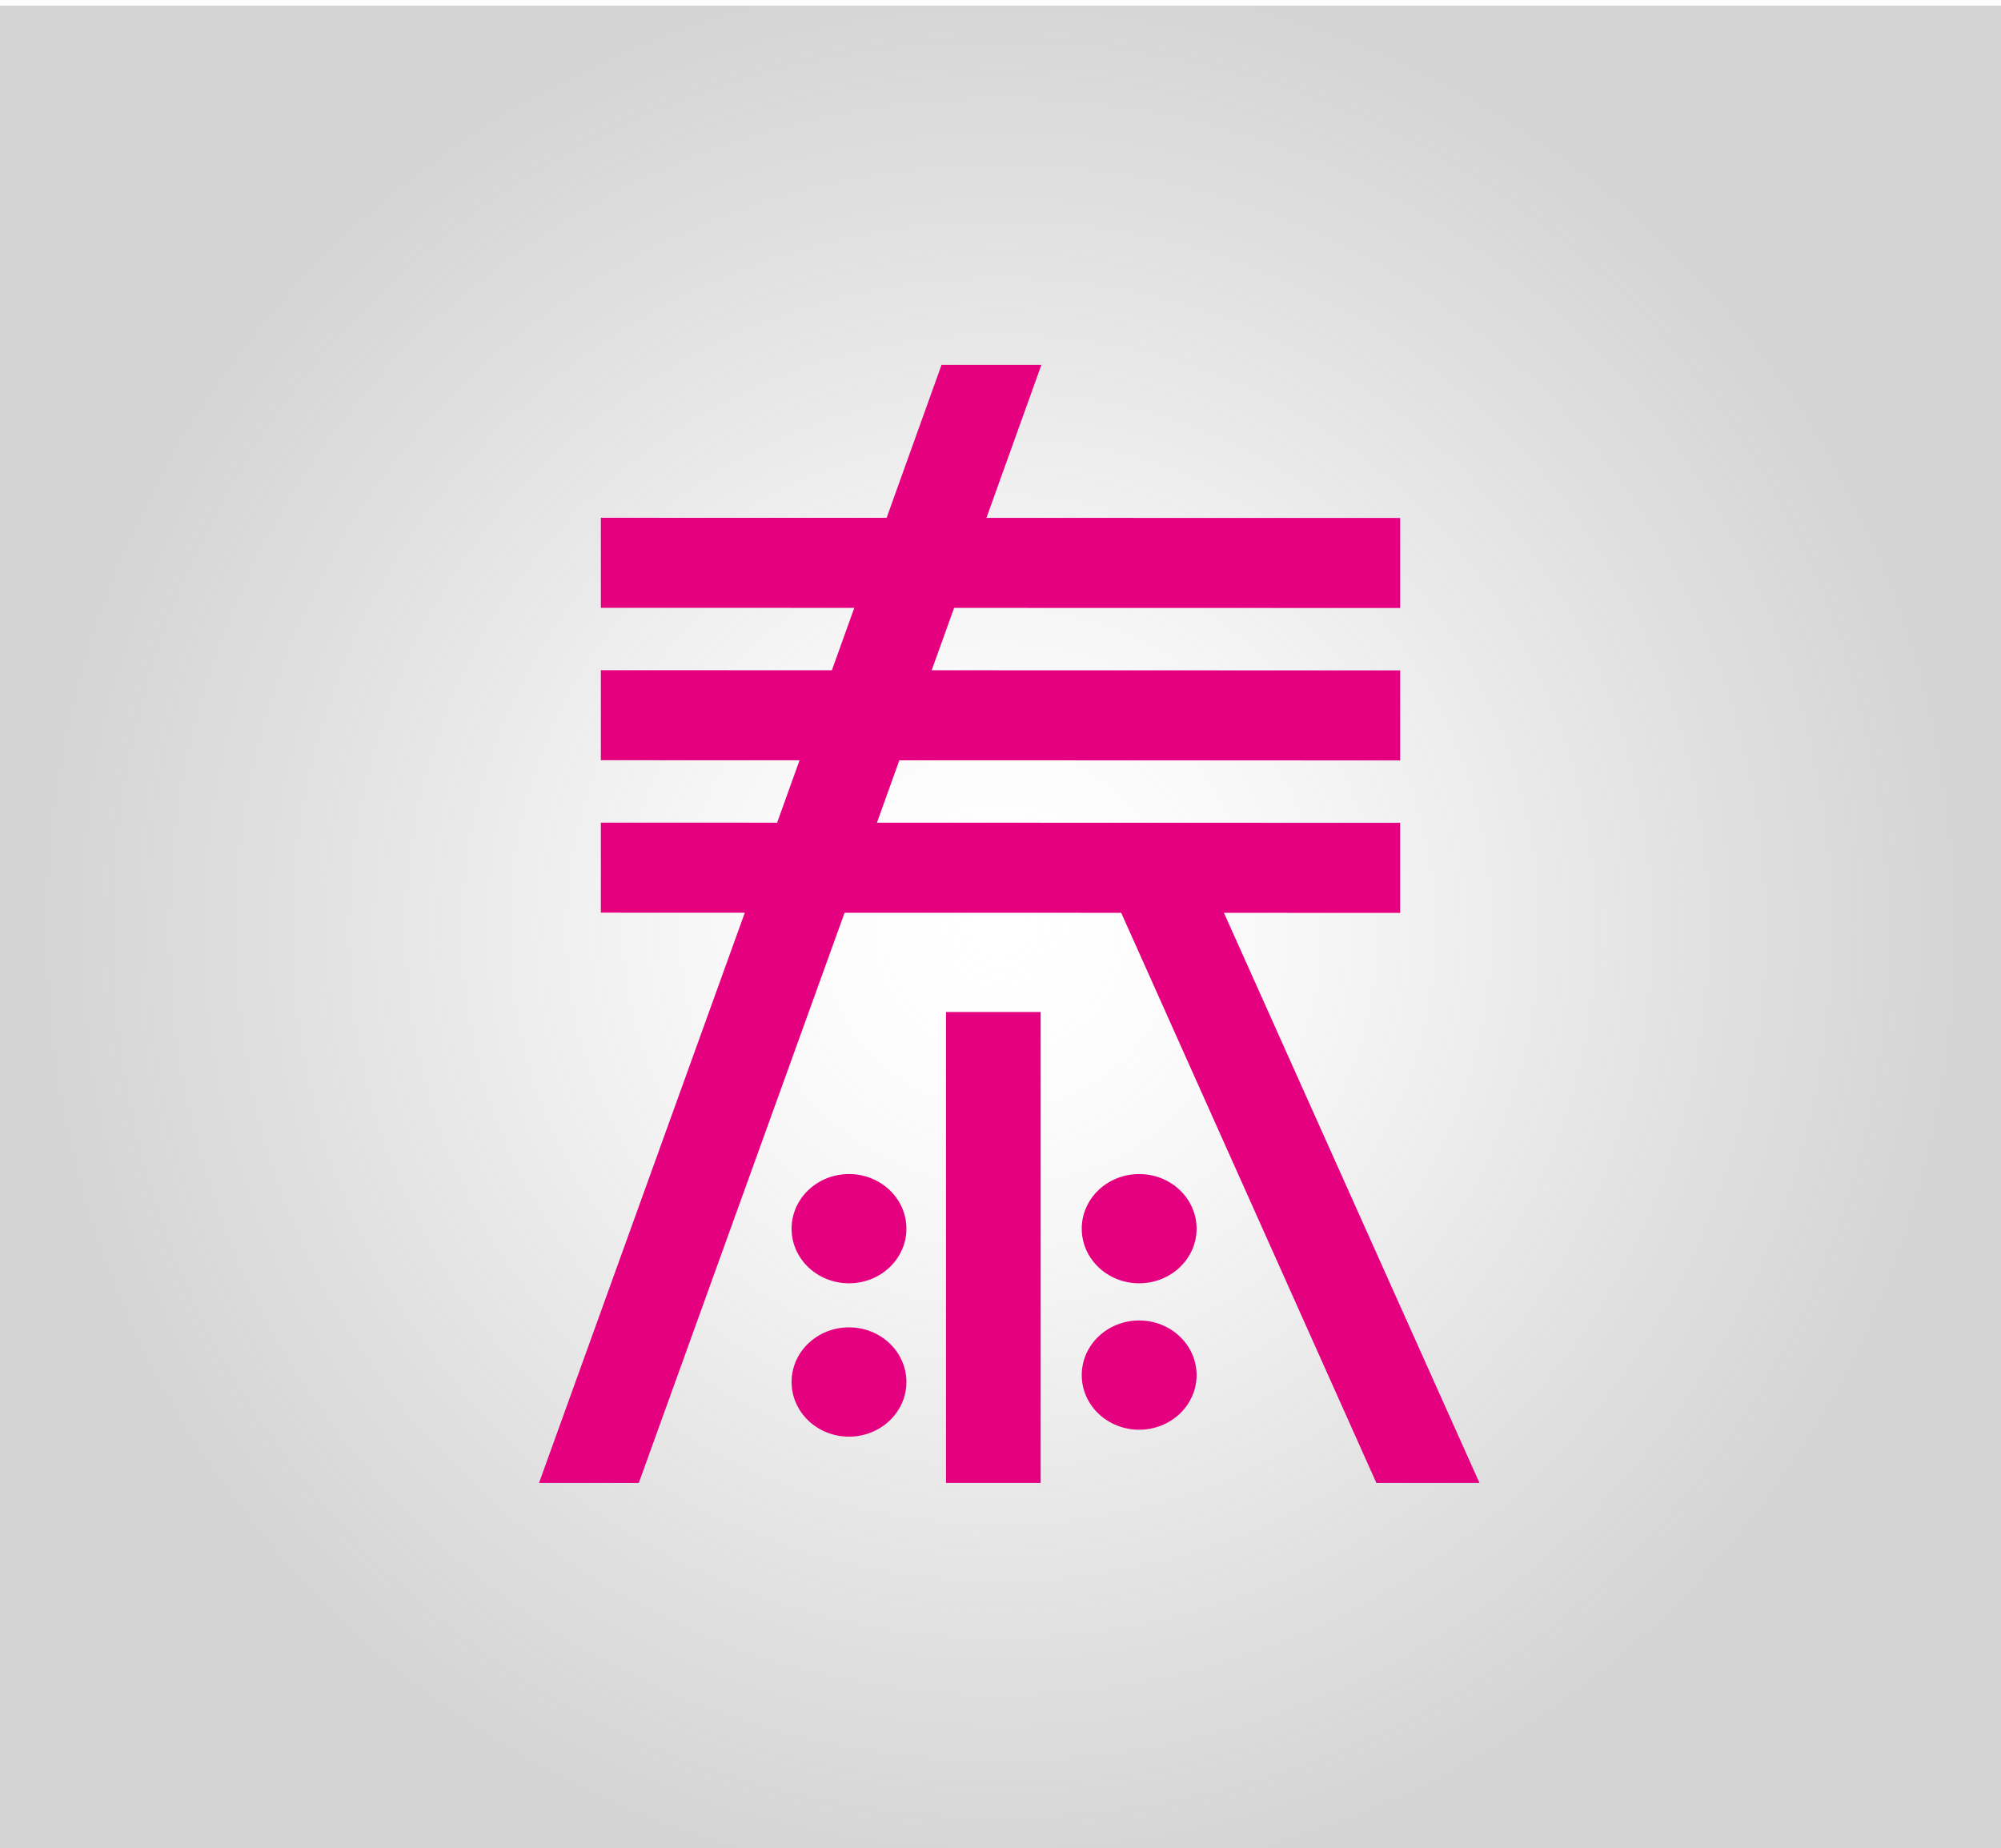
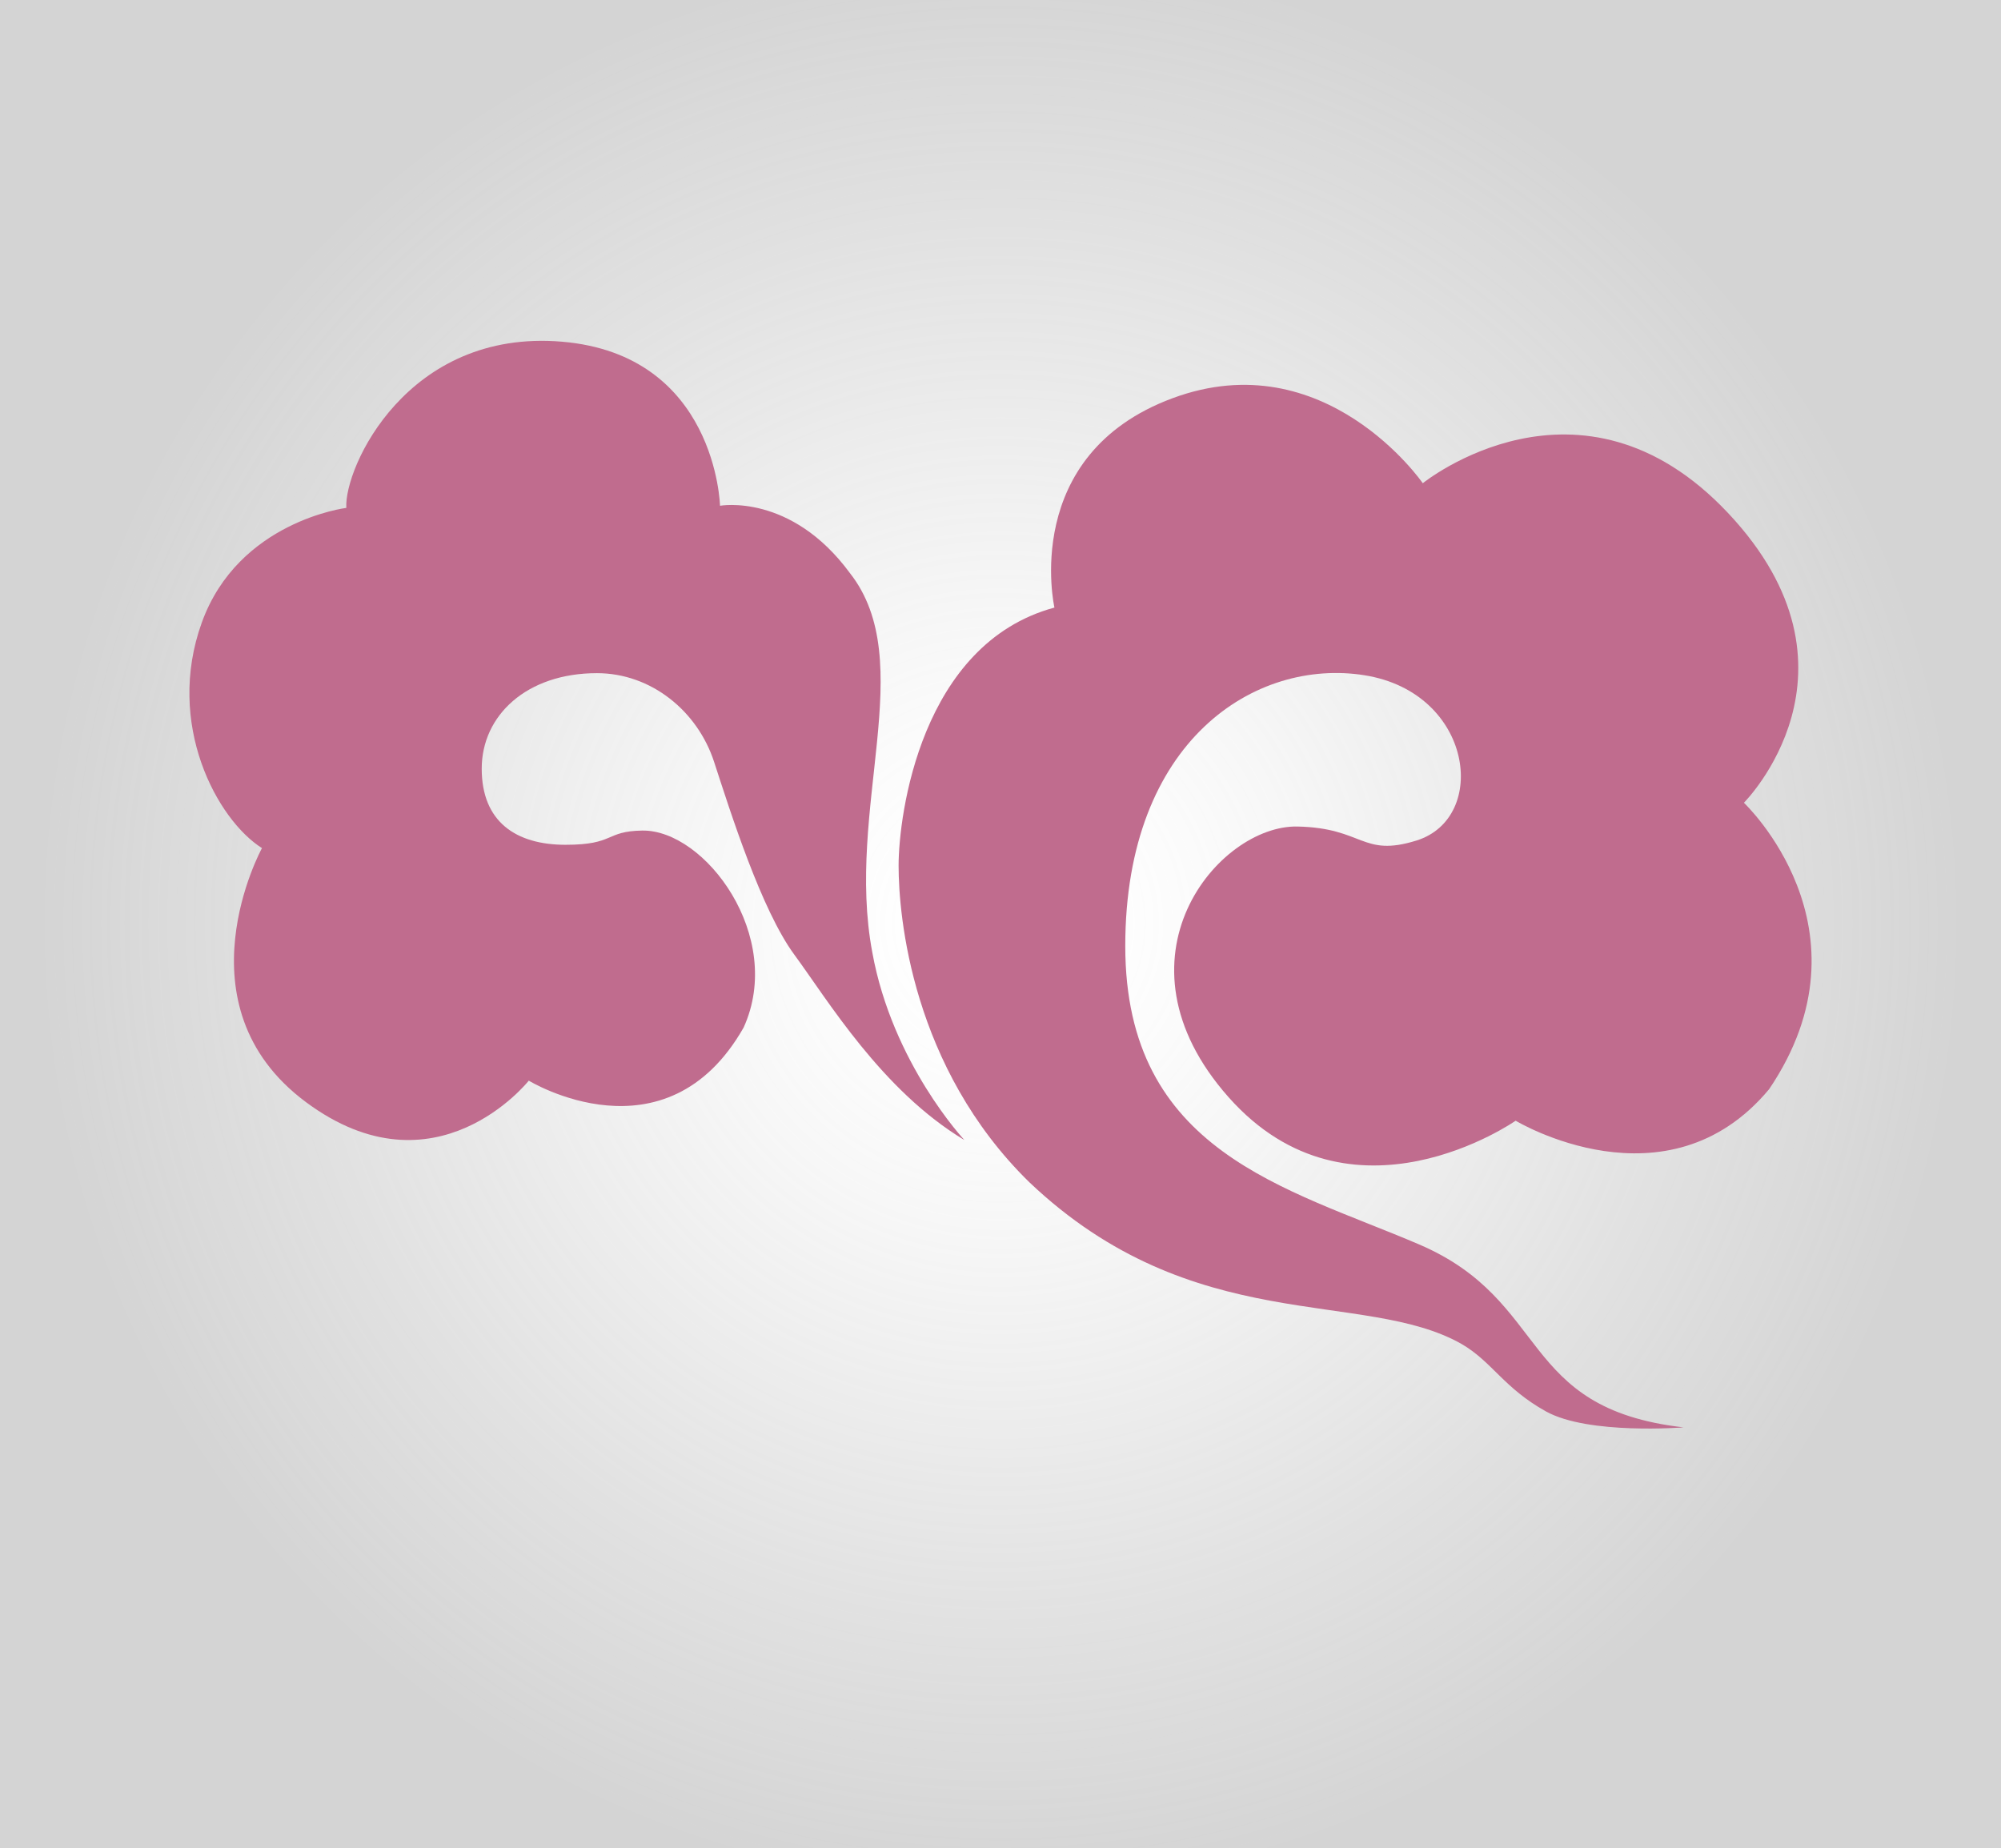
- <svg xmlns="http://www.w3.org/2000/svg" version="1.1" x="0px" y="0px" width="353px" height="326px" viewBox="0 0 353 326" style="enable-background:new 0 0 353 326;" xml:space="preserve">
+ <svg xmlns="http://www.w3.org/2000/svg" version="1.1" id="圖層_1" x="0px" y="0px" width="353px" height="326px" viewBox="0 0 353 326" enable-background="new 0 0 353 326" xml:space="preserve">
  <g id="底色">
-     <radialGradient id="SVGID_1_" cx="176.5" cy="164" r="169.884" gradientUnits="userSpaceOnUse">
+     <radialGradient id="SVGID_1_" cx="60.5" cy="175.998" r="169.884" gradientTransform="matrix(1 0 0 -1.0067 116 340.0861)" gradientUnits="userSpaceOnUse">
      <stop offset="0" style="stop-color:#FFFFFF;stop-opacity:0" />
      <stop offset="0.107" style="stop-color:#E4E4E4;stop-opacity:0.086" />
      <stop offset="0.249" style="stop-color:#C7C7C7;stop-opacity:0.199" />
      <stop offset="0.401" style="stop-color:#B0B0B0;stop-opacity:0.321" />
      <stop offset="0.565" style="stop-color:#A0A0A0;stop-opacity:0.452" />
      <stop offset="0.75" style="stop-color:#979797;stop-opacity:0.6" />
      <stop offset="1" style="stop-color:#949494;stop-opacity:0.8" />
    </radialGradient>
-     <rect y="1" style="opacity:0.5;fill:url(#SVGID_1_);" width="353" height="326" />
+     <rect y="-1.197" opacity="0.5" fill="url(#SVGID_1_)" enable-background="new    " width="353" height="328.197" />
  </g>
-   <g id="logo">
-     <g>
-       <polygon style="fill:#E4007F;" points="166.098,64.37 156.408,91.359 106,91.35 106,107.233 150.705,107.244 146.754,118.25     106,118.24 106,134.123 141.047,134.134 137.094,145.141 106,145.132 106,161.019 131.391,161.026 95.088,261.63 112.689,261.63     148.994,161.029 197.795,161.04 242.809,261.63 261,261.63 215.914,161.045 247,161.053 247,145.164 154.701,145.142     158.654,134.137 247,134.158 247,118.272 164.359,118.252 168.316,107.248 247,107.265 247,91.38 174.018,91.365 183.715,64.37       " />
-       <rect x="166.887" y="178.54" style="fill:#E4007F;" width="16.693" height="83.09" />
-       <path style="fill:#E4007F;" d="M200.959,207.132c-5.594,0-10.127,4.311-10.127,9.636c0,5.323,4.533,9.634,10.127,9.634    c5.598,0,10.133-4.311,10.133-9.634C211.092,211.442,206.557,207.132,200.959,207.132z" />
-       <path style="fill:#E4007F;" d="M200.959,232.962c-5.594,0-10.127,4.314-10.127,9.64c0,5.324,4.533,9.634,10.127,9.634    c5.598,0,10.133-4.31,10.133-9.634C211.092,237.276,206.557,232.962,200.959,232.962z" />
-       <path style="fill:#E4007F;" d="M149.771,234.178c-5.598,0-10.127,4.316-10.127,9.64s4.529,9.641,10.127,9.641    c5.594,0,10.131-4.317,10.131-9.641S155.365,234.178,149.771,234.178z" />
-       <path style="fill:#E4007F;" d="M149.771,207.132c-5.598,0-10.127,4.311-10.127,9.636c0,5.323,4.529,9.634,10.127,9.634    c5.594,0,10.131-4.311,10.131-9.634C159.902,211.442,155.365,207.132,149.771,207.132z" />
-     </g>
+   <g>
+     <path fill="#C06C8E" d="M170.131,201.127c0,0-12.704-13.523-16.245-33.101c-4.791-25.408,8.33-51.307-3.956-66.926   c-10.414-14.163-22.91-11.872-22.91-11.872s-0.625-26.657-27.907-28.948C71.833,57.99,60.679,82.526,61.095,89.606   c0,0-19.044,2.33-25.5,20.241c-6.457,17.911,2.708,34.78,10.621,39.778c0,0-15.203,27.698,7.706,44.776   c22.908,17.078,39.361-3.749,39.361-3.749s24.158,14.787,37.903-9.372c7.289-16.035-6.781-34.923-17.89-34.749   c-6.603,0.104-4.782,2.51-13.529,2.51c-8.746,0-14.786-4.056-14.786-13.428c0-9.372,7.897-16.851,20.324-16.851   c9.581,0,17.758,6.704,20.673,15.66c2.917,8.955,8.331,26.107,14.162,34.021C145.973,176.357,155.553,192.381,170.131,201.127z" />
+     <path fill="#C06C8E" d="M296.99,251.822c0,0-16.76,1.354-24.257-2.811c-7.498-4.168-9.511-8.794-14.925-11.918   c-17.285-9.788-47.275-1.021-76.223-28.521c-20.727-20.27-23.062-46.954-23.062-55.84c0-8.885,3.887-39.155,27.492-45.542   c0,0-6.109-26.937,20.828-36.933c26.936-9.997,44.152,14.996,44.152,14.996s27.77-22.494,53.873,5.276   c26.104,27.771,2.777,51.096,2.777,51.096s23.604,22.215,4.442,50.541c-18.05,21.659-44.708,5.553-44.708,5.553   s-28.99,20.283-50.65-4.154s-1.805-48.041,12.159-47.747c11.72,0.248,11.322,5.483,20.997,2.471   c12.814-3.99,9.996-26.103-9.166-29.158c-19.161-3.054-42.209,11.386-42.209,47.763c0,36.378,28.502,42.65,51.828,52.648   C273.667,229.54,267.681,248.469,296.99,251.822z" />
  </g>
</svg>
